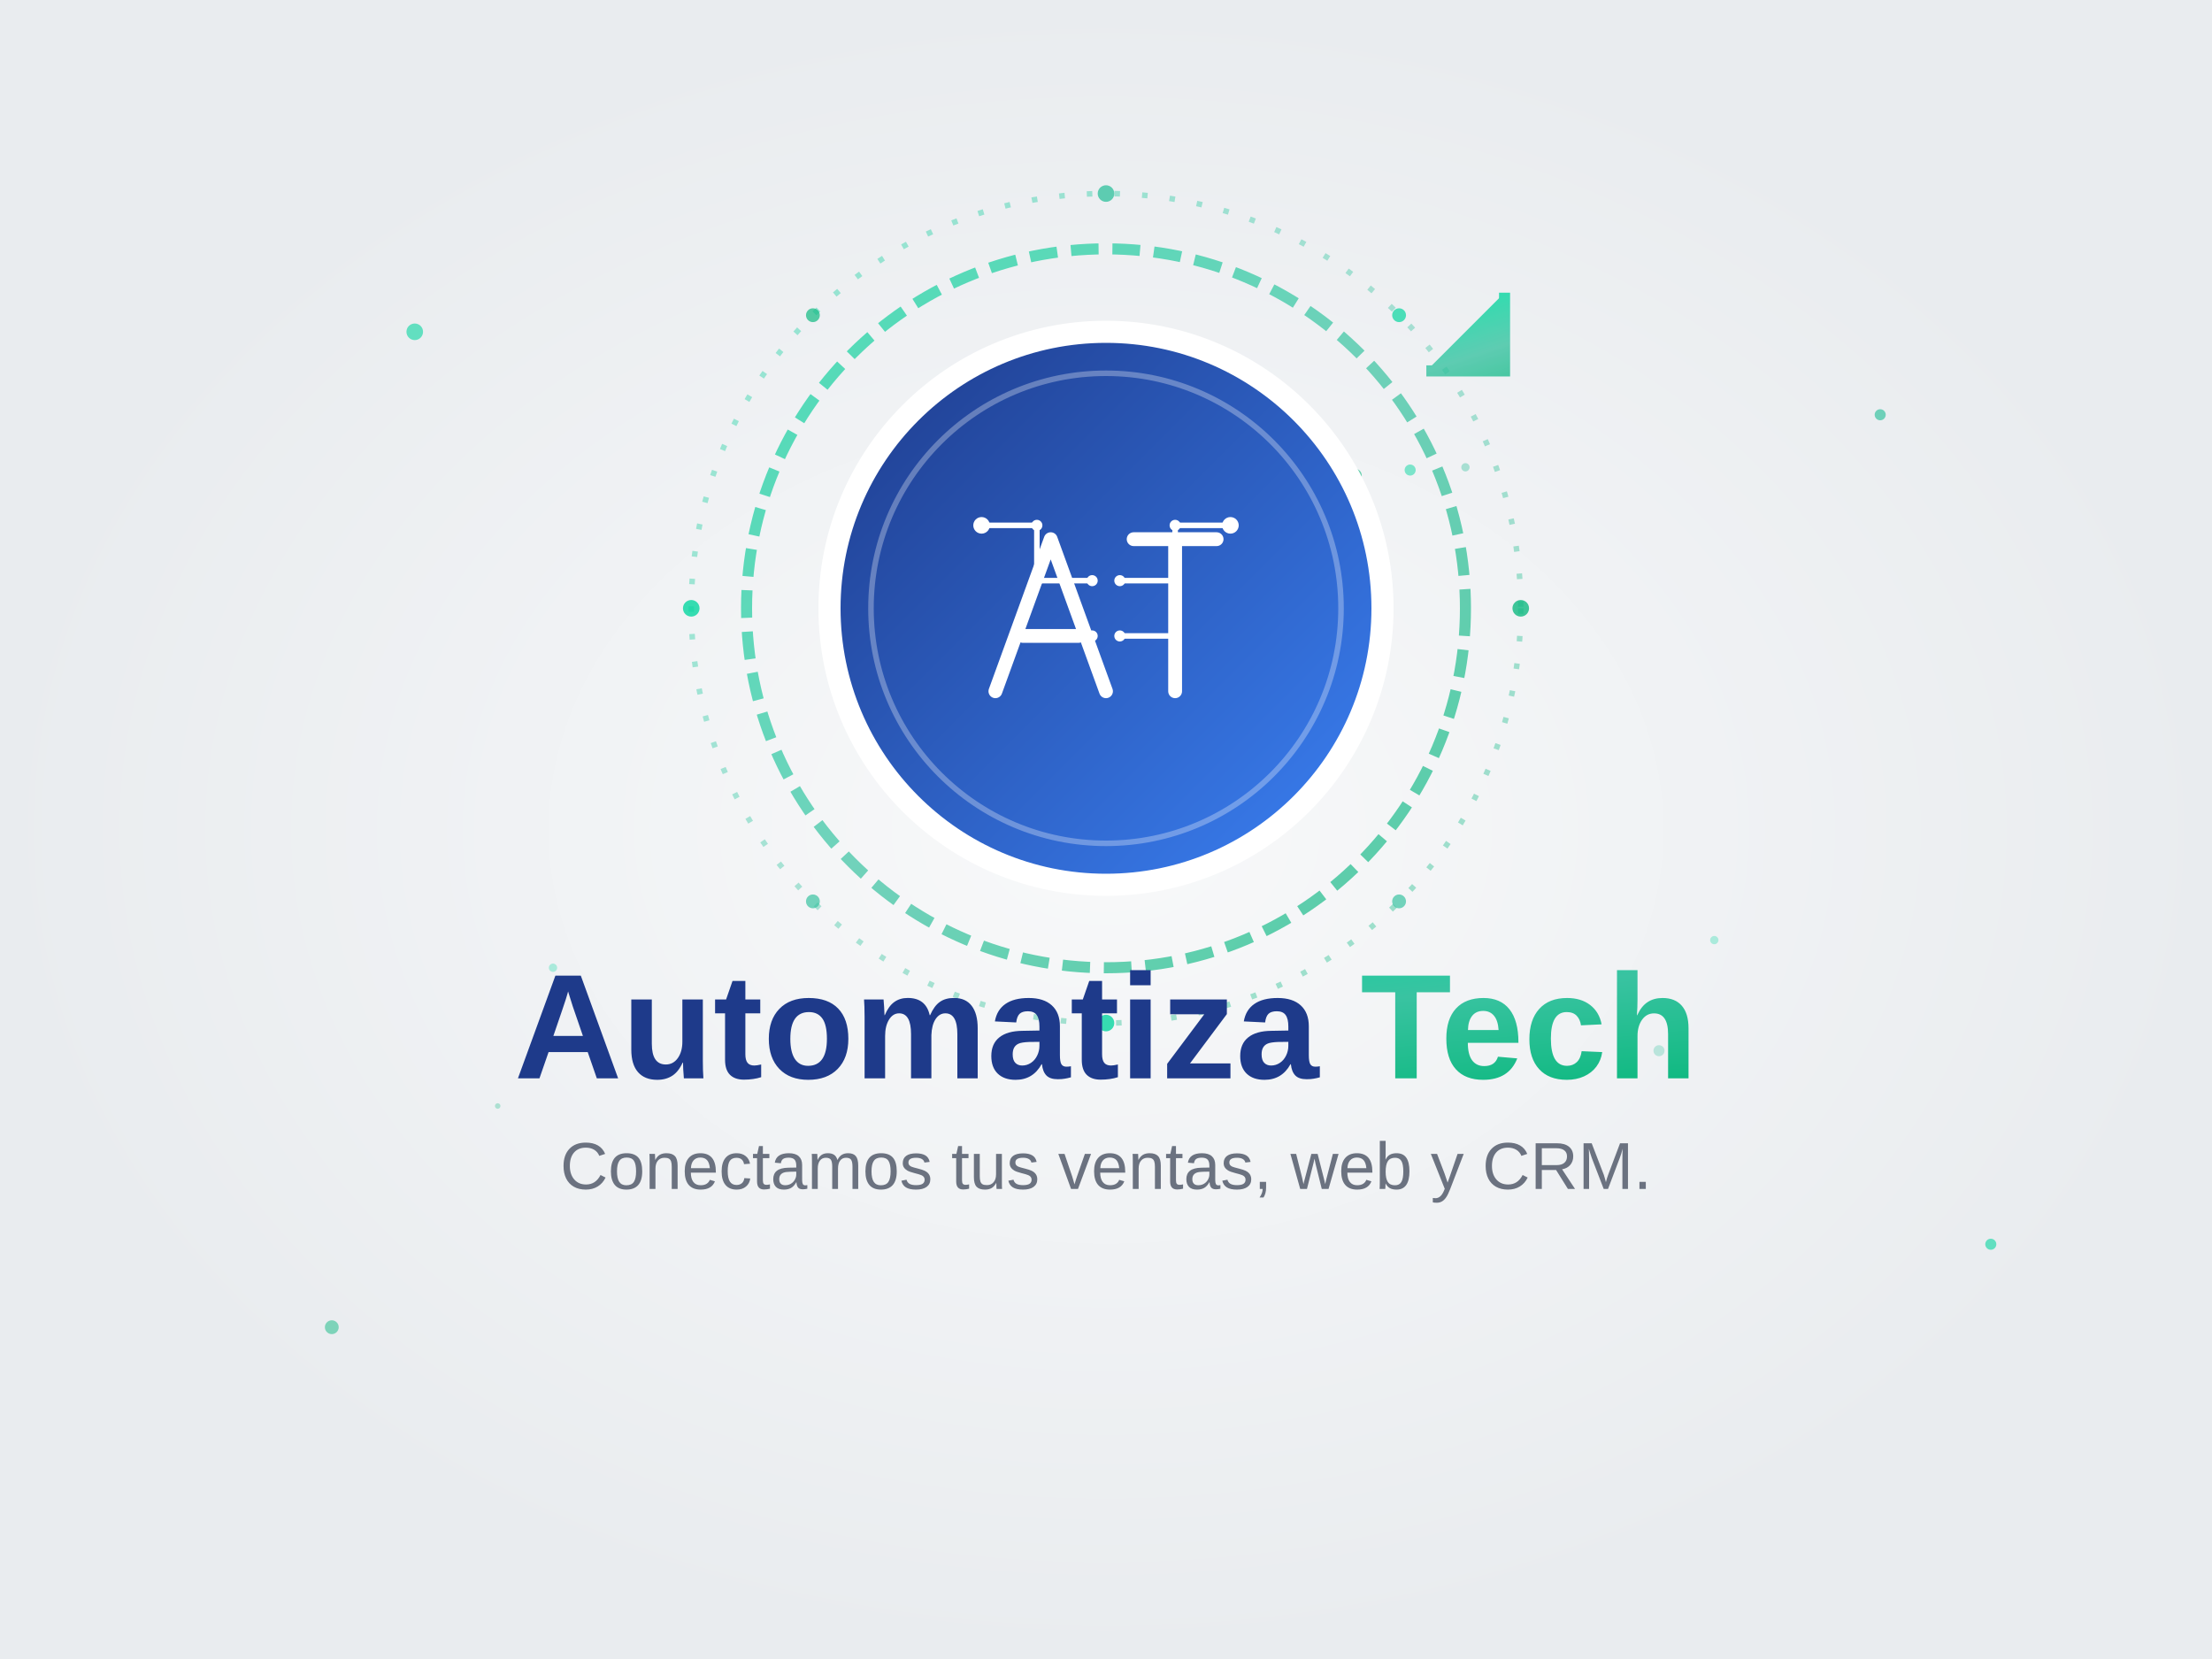
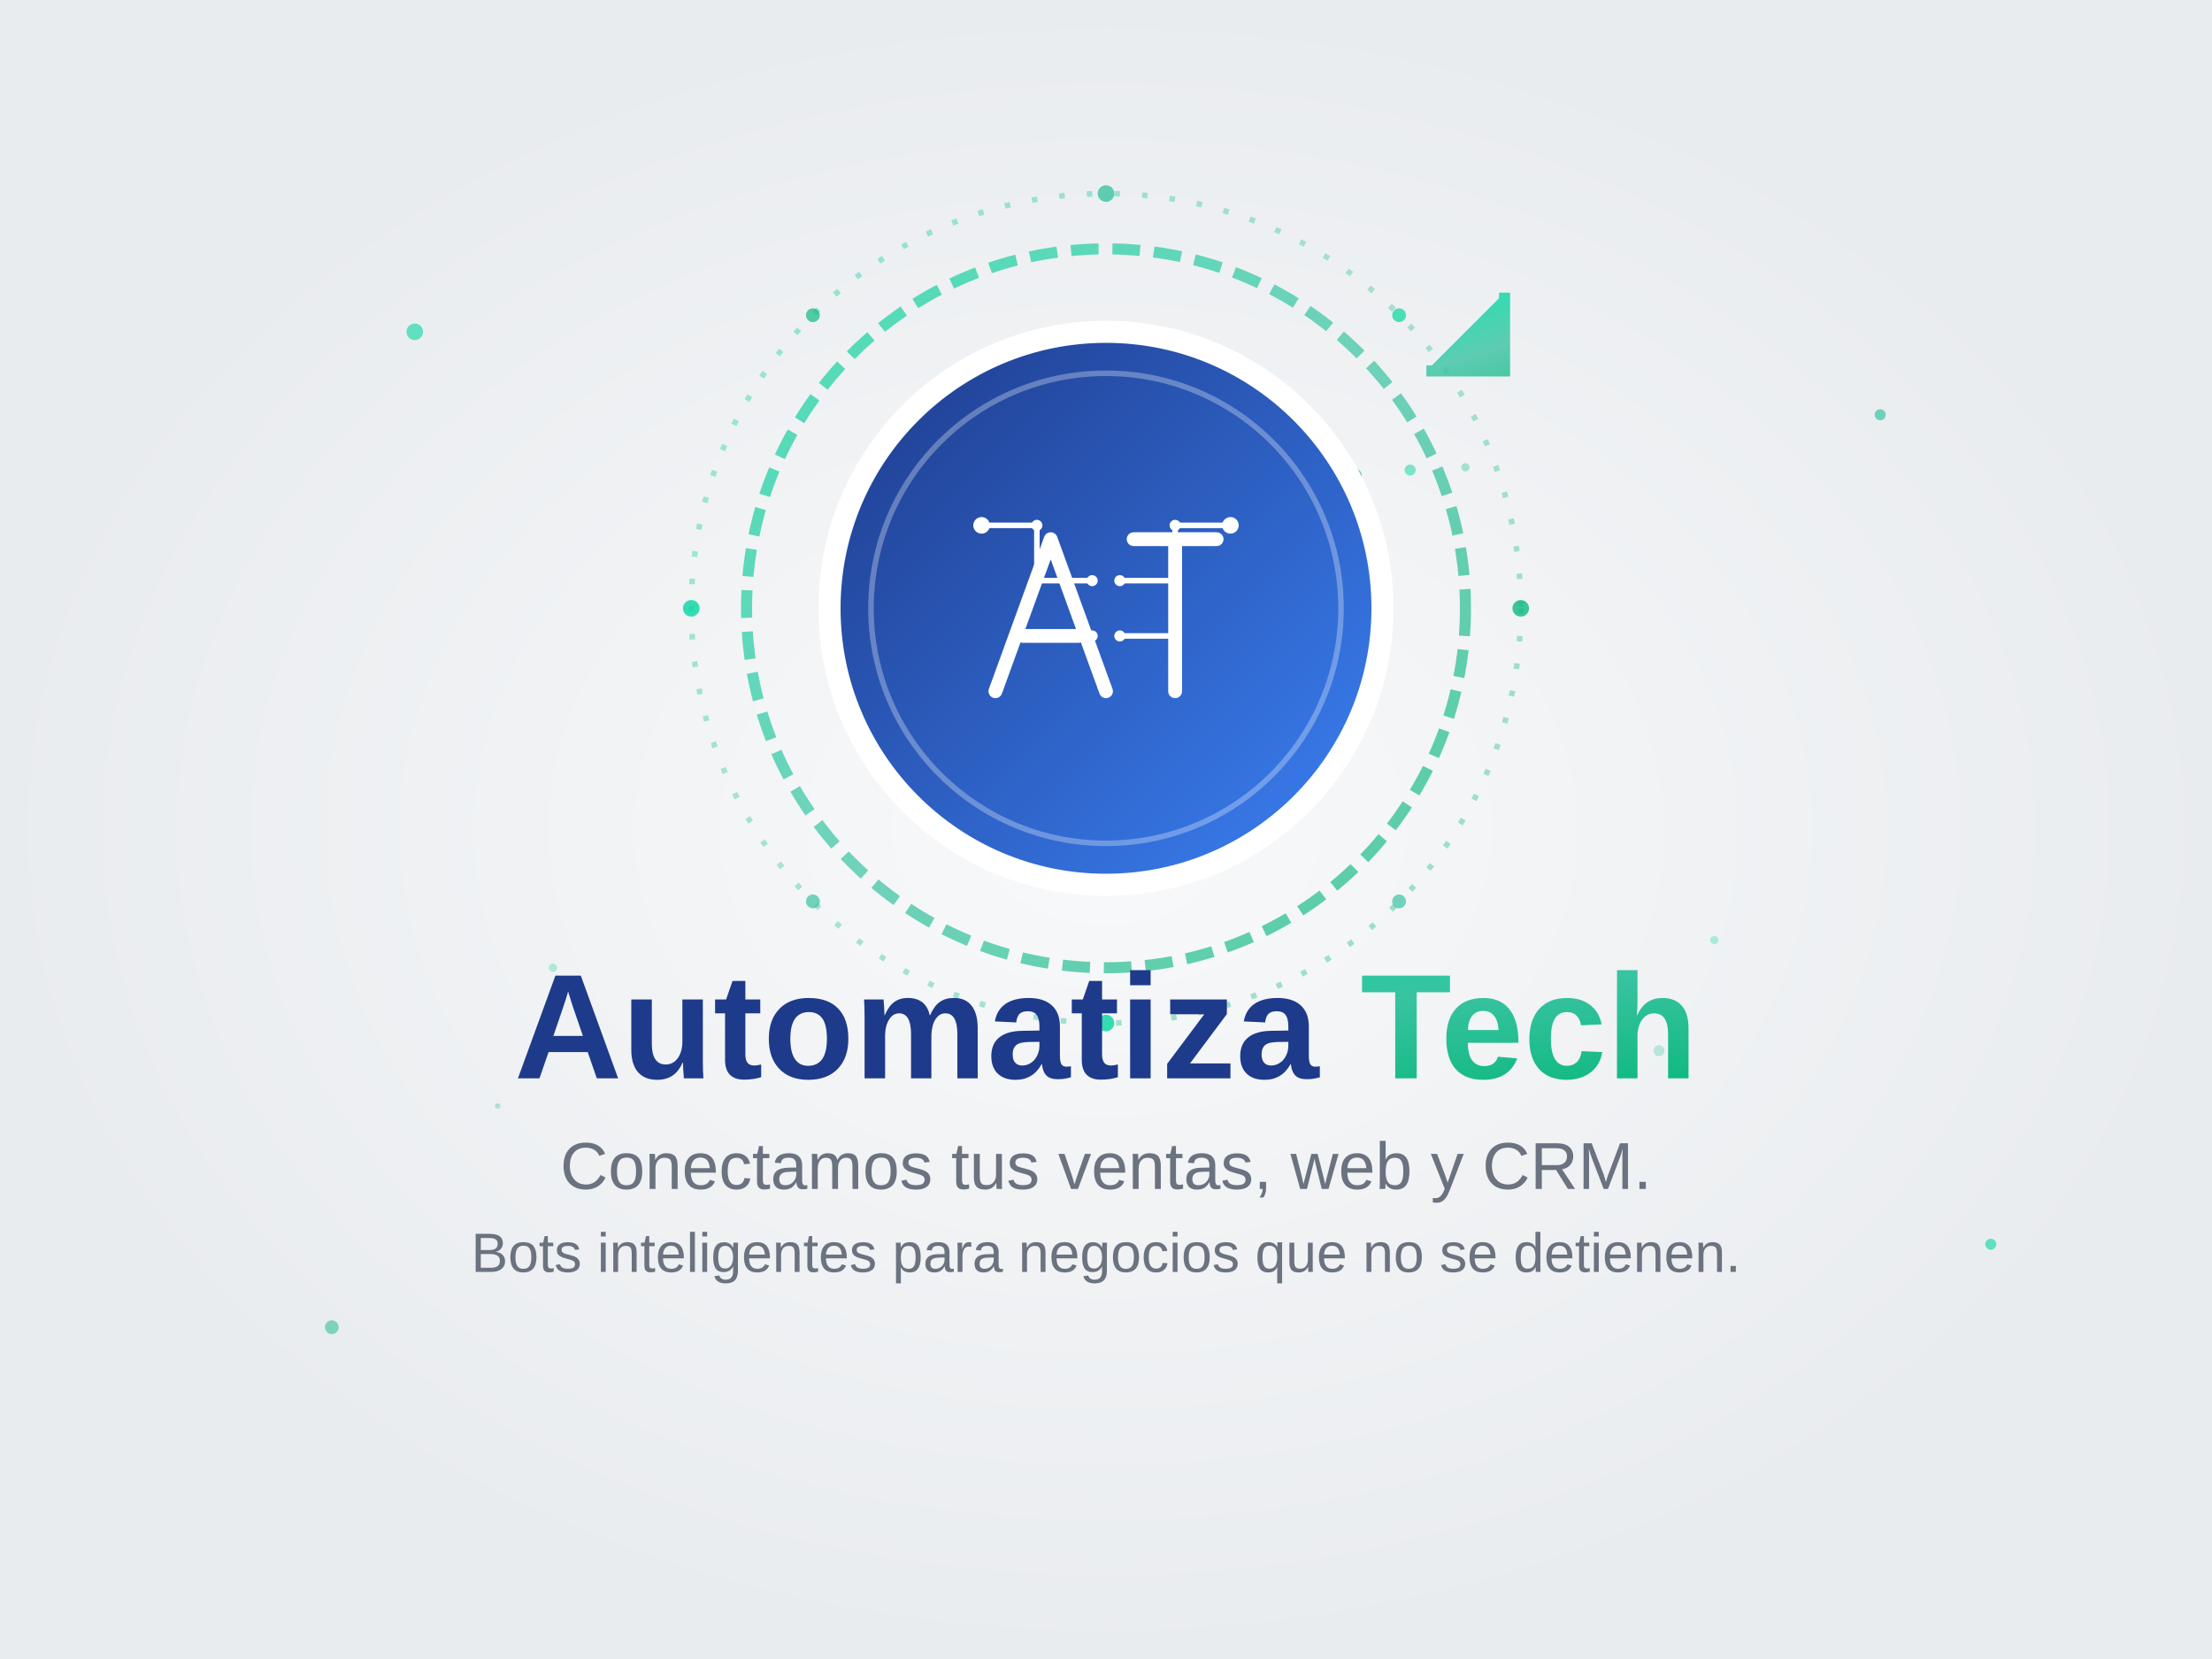
<svg xmlns="http://www.w3.org/2000/svg" viewBox="0 0 800 600" width="800" height="600">
  <defs>
    <radialGradient id="backgroundGradient" cx="50%" cy="50%" r="50%">
      <stop offset="0%" style="stop-color:#f8f9fa" />
      <stop offset="100%" style="stop-color:#e9ecef" />
    </radialGradient>
    <linearGradient id="circleGradient" x1="0%" y1="0%" x2="100%" y2="100%">
      <stop offset="0%" style="stop-color:#1e3a8a" />
      <stop offset="100%" style="stop-color:#3b82f6" />
    </linearGradient>
    <linearGradient id="orbitGradient" x1="0%" y1="0%" x2="100%" y2="100%">
      <stop offset="0%" style="stop-color:#06d6a0" />
      <stop offset="50%" style="stop-color:#39c3a1" />
      <stop offset="100%" style="stop-color:#10b981" />
    </linearGradient>
  </defs>
  <rect width="800" height="600" fill="url(#backgroundGradient)" />
  <circle cx="150" cy="120" r="3" fill="#06d6a0" opacity="0.6" />
  <circle cx="680" cy="150" r="2" fill="#39c3a1" opacity="0.7" />
  <circle cx="120" cy="480" r="2.5" fill="#10b981" opacity="0.5" />
  <circle cx="720" cy="450" r="2" fill="#06d6a0" opacity="0.6" />
  <circle cx="450" cy="180" r="4" fill="#06d6a0" opacity="0.8" />
  <circle cx="470" cy="175" r="3" fill="#39c3a1" opacity="0.7" />
  <circle cx="490" cy="172" r="2.5" fill="#10b981" opacity="0.6" />
  <circle cx="510" cy="170" r="2" fill="#06d6a0" opacity="0.5" />
  <circle cx="530" cy="169" r="1.5" fill="#39c3a1" opacity="0.4" />
  <circle cx="400" cy="220" r="100" fill="url(#circleGradient)" stroke="#ffffff" stroke-width="8" />
  <circle cx="400" cy="220" r="85" fill="none" stroke="#ffffff" stroke-width="2" opacity="0.3" />
  <g transform="translate(400, 220)">
    <path d="M-45 -30 L-25 -30 M-25 -30 L-25 -10 M-25 -10 L-5 -10" stroke="#ffffff" stroke-width="2" fill="none" />
    <path d="M5 -10 L25 -10 M25 -10 L25 -30 M25 -30 L45 -30" stroke="#ffffff" stroke-width="2" fill="none" />
    <path d="M-25 10 L-5 10 M5 10 L25 10" stroke="#ffffff" stroke-width="2" fill="none" />
    <circle cx="-45" cy="-30" r="3" fill="#ffffff" />
    <circle cx="-25" cy="-30" r="2" fill="#ffffff" />
    <circle cx="-25" cy="-10" r="2" fill="#ffffff" />
    <circle cx="-5" cy="-10" r="2" fill="#ffffff" />
    <circle cx="5" cy="-10" r="2" fill="#ffffff" />
    <circle cx="25" cy="-10" r="2" fill="#ffffff" />
    <circle cx="25" cy="-30" r="2" fill="#ffffff" />
    <circle cx="45" cy="-30" r="3" fill="#ffffff" />
    <circle cx="-25" cy="10" r="2" fill="#ffffff" />
    <circle cx="-5" cy="10" r="2" fill="#ffffff" />
    <circle cx="5" cy="10" r="2" fill="#ffffff" />
    <circle cx="25" cy="10" r="2" fill="#ffffff" />
    <path d="M-40 30 L-20 -25 L0 30 M-30 10 L-10 10" stroke="#ffffff" stroke-width="5" fill="none" stroke-linecap="round" stroke-linejoin="round" />
    <path d="M10 -25 L40 -25 M25 -25 L25 30" stroke="#ffffff" stroke-width="5" fill="none" stroke-linecap="round" stroke-linejoin="round" />
  </g>
  <circle cx="400" cy="220" r="130" fill="none" stroke="url(#orbitGradient)" stroke-width="4" opacity="0.7" stroke-dasharray="10,5" />
  <g transform="translate(530, 120) rotate(45)">
    <path d="M0 20 L20 0 L0 -20" stroke="url(#orbitGradient)" stroke-width="4" fill="url(#orbitGradient)" opacity="0.8" />
    <path d="M20 0 L-10 0" stroke="url(#orbitGradient)" stroke-width="4" opacity="0.8" />
  </g>
  <g transform="translate(400, 220)">
    <circle cx="0" cy="0" r="150" fill="none" stroke="url(#orbitGradient)" stroke-width="2" opacity="0.4" stroke-dasharray="2,8" />
    <circle cx="0" cy="150" r="3" fill="#06d6a0" opacity="0.8" />
    <circle cx="106" cy="106" r="2.5" fill="#39c3a1" opacity="0.7" />
    <circle cx="150" cy="0" r="3" fill="#10b981" opacity="0.8" />
    <circle cx="106" cy="-106" r="2.5" fill="#06d6a0" opacity="0.7" />
    <circle cx="0" cy="-150" r="3" fill="#39c3a1" opacity="0.8" />
    <circle cx="-106" cy="-106" r="2.5" fill="#10b981" opacity="0.7" />
    <circle cx="-150" cy="0" r="3" fill="#06d6a0" opacity="0.8" />
    <circle cx="-106" cy="106" r="2.5" fill="#39c3a1" opacity="0.7" />
  </g>
  <text x="400" y="390" text-anchor="middle" font-family="Arial, sans-serif" font-size="54" font-weight="700" fill="#1e3a8a">
    Automatiza 
    <tspan fill="url(#orbitGradient)">Tech</tspan>
  </text>
  <text x="400" y="430" text-anchor="middle" font-family="Arial, sans-serif" font-size="24" font-weight="400" fill="#6b7280">
    Conectamos tus ventas, web y CRM.
  </text>
+   <text x="400" y="460" text-anchor="middle" font-family="Arial, sans-serif" font-size="20" font-weight="400" fill="#6b7280">
+     Bots inteligentes para negocios que no se detienen.
+   </text>
  <g opacity="0.3">
    <circle cx="200" cy="350" r="1.5" fill="#06d6a0" />
    <circle cx="600" cy="380" r="2" fill="#39c3a1" />
    <circle cx="180" cy="400" r="1" fill="#10b981" />
    <circle cx="620" cy="340" r="1.5" fill="#06d6a0" />
  </g>
</svg>
